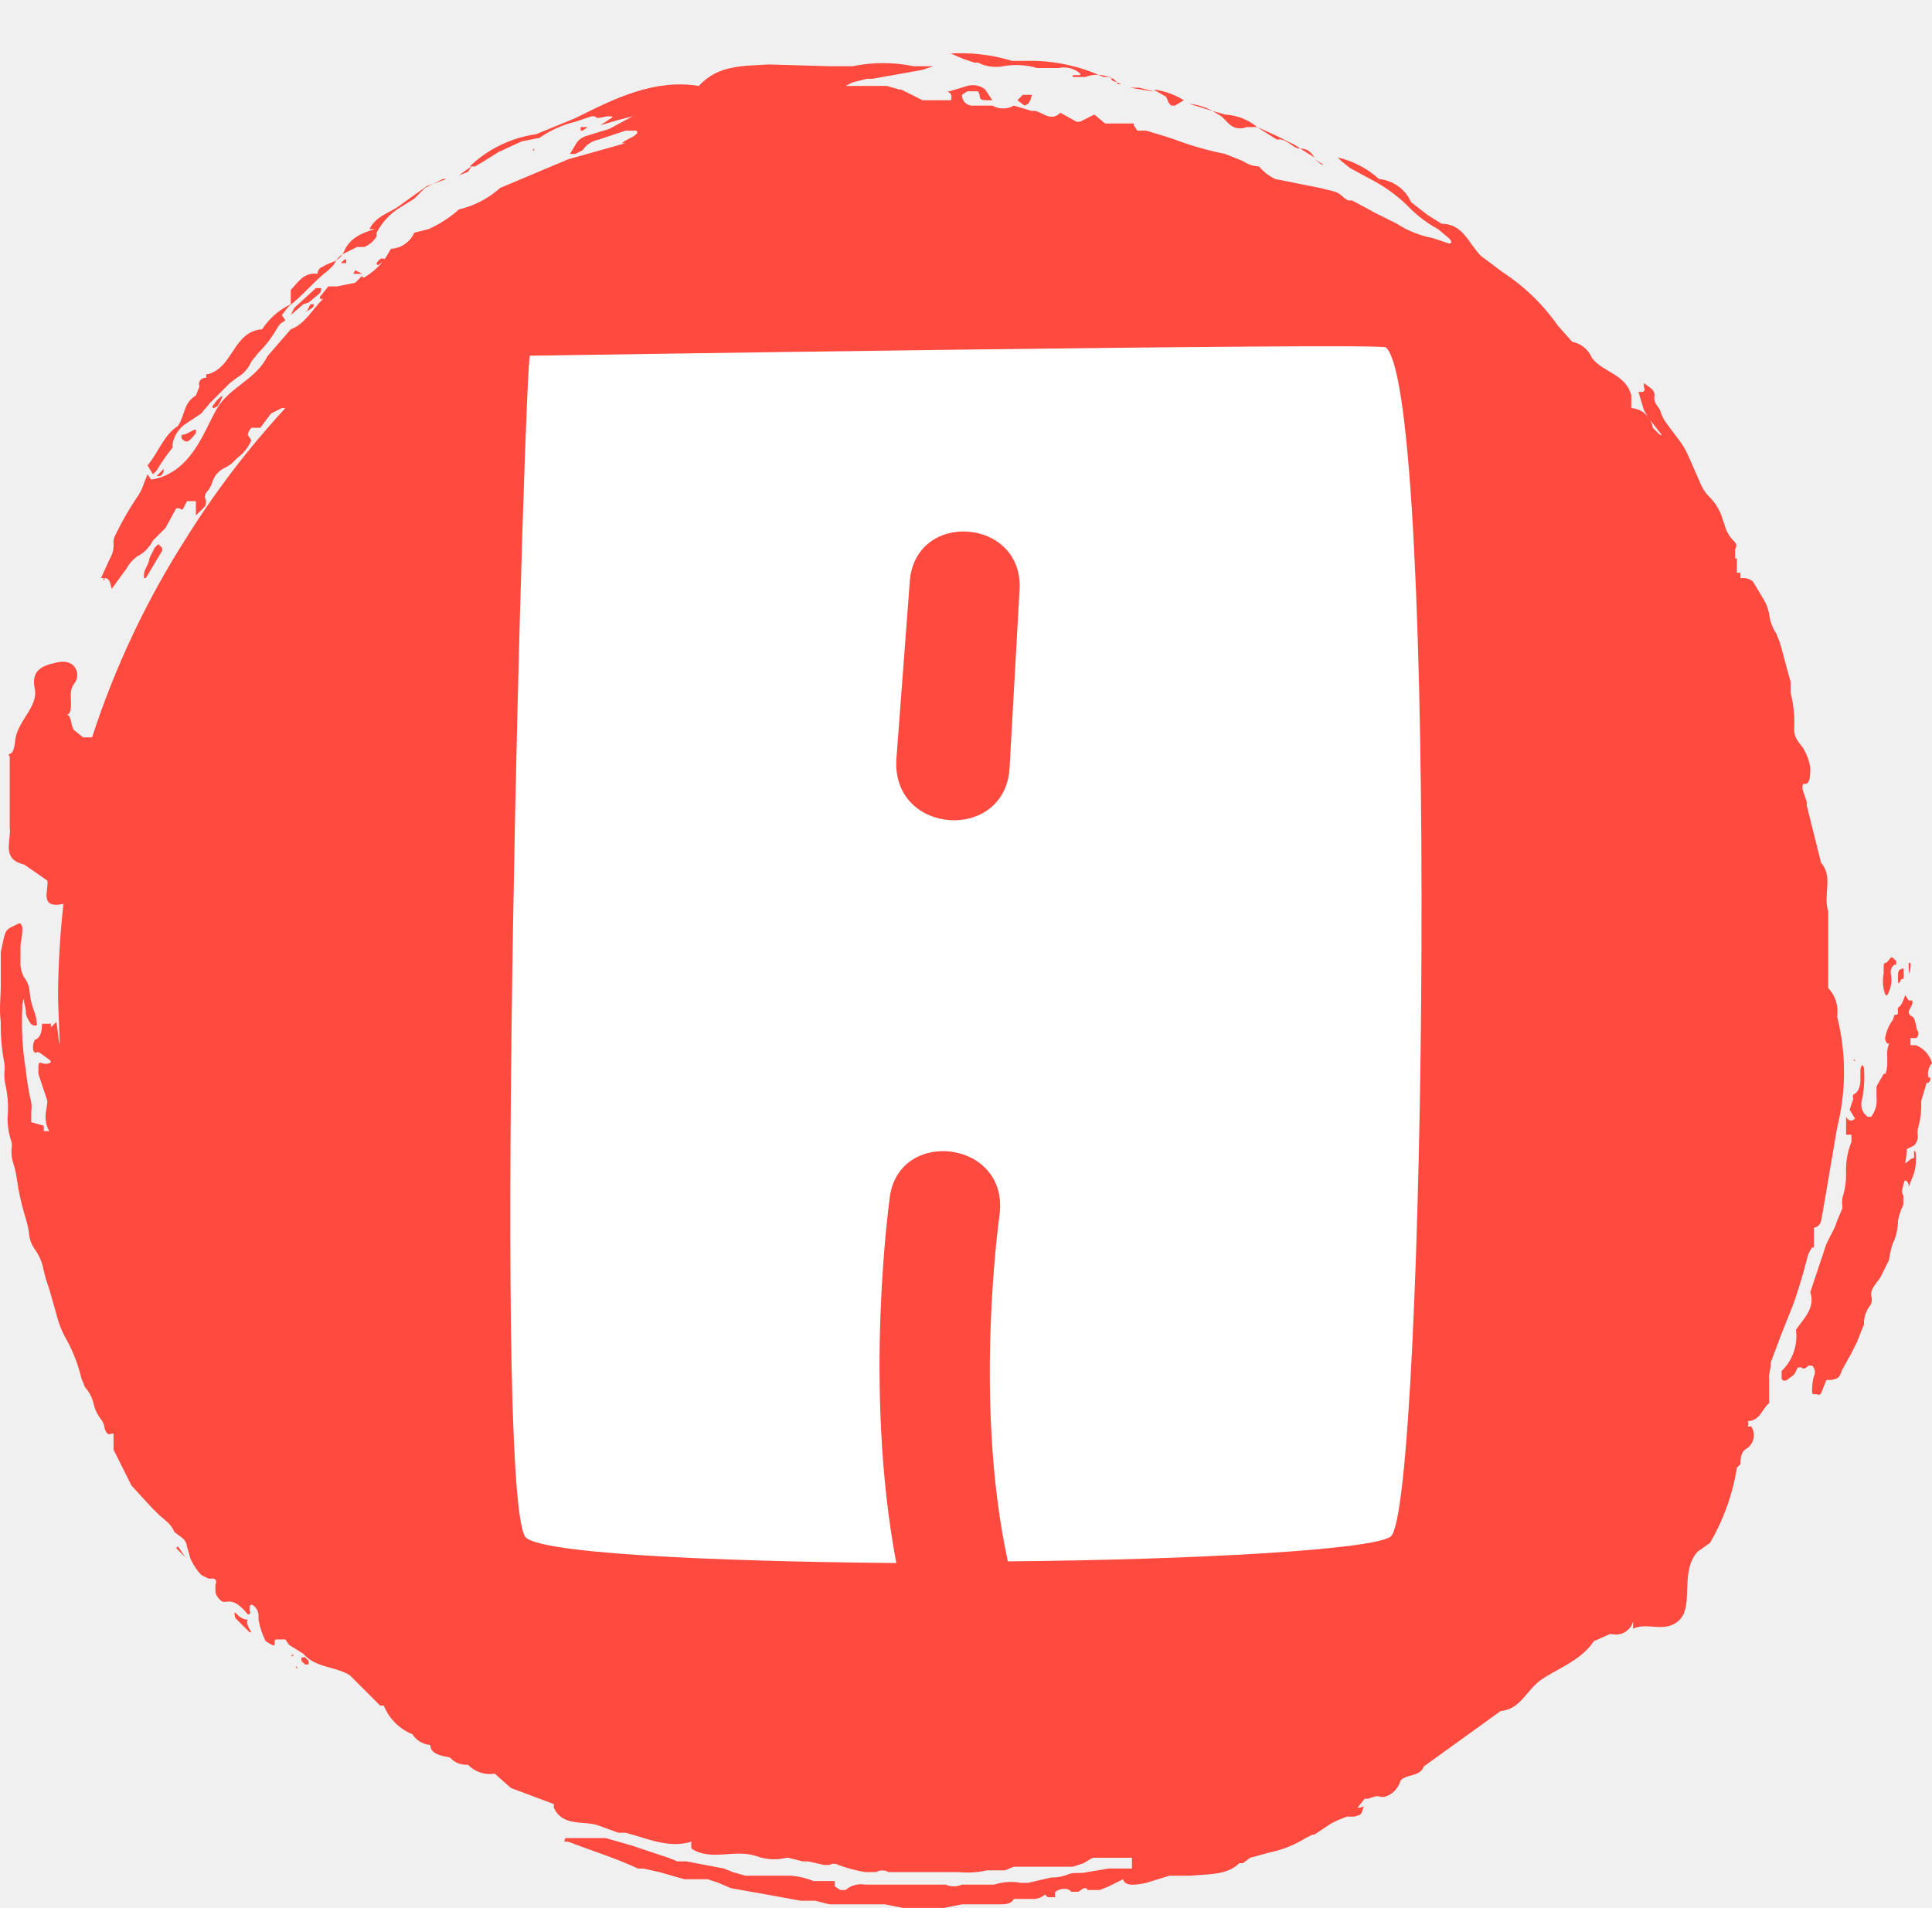
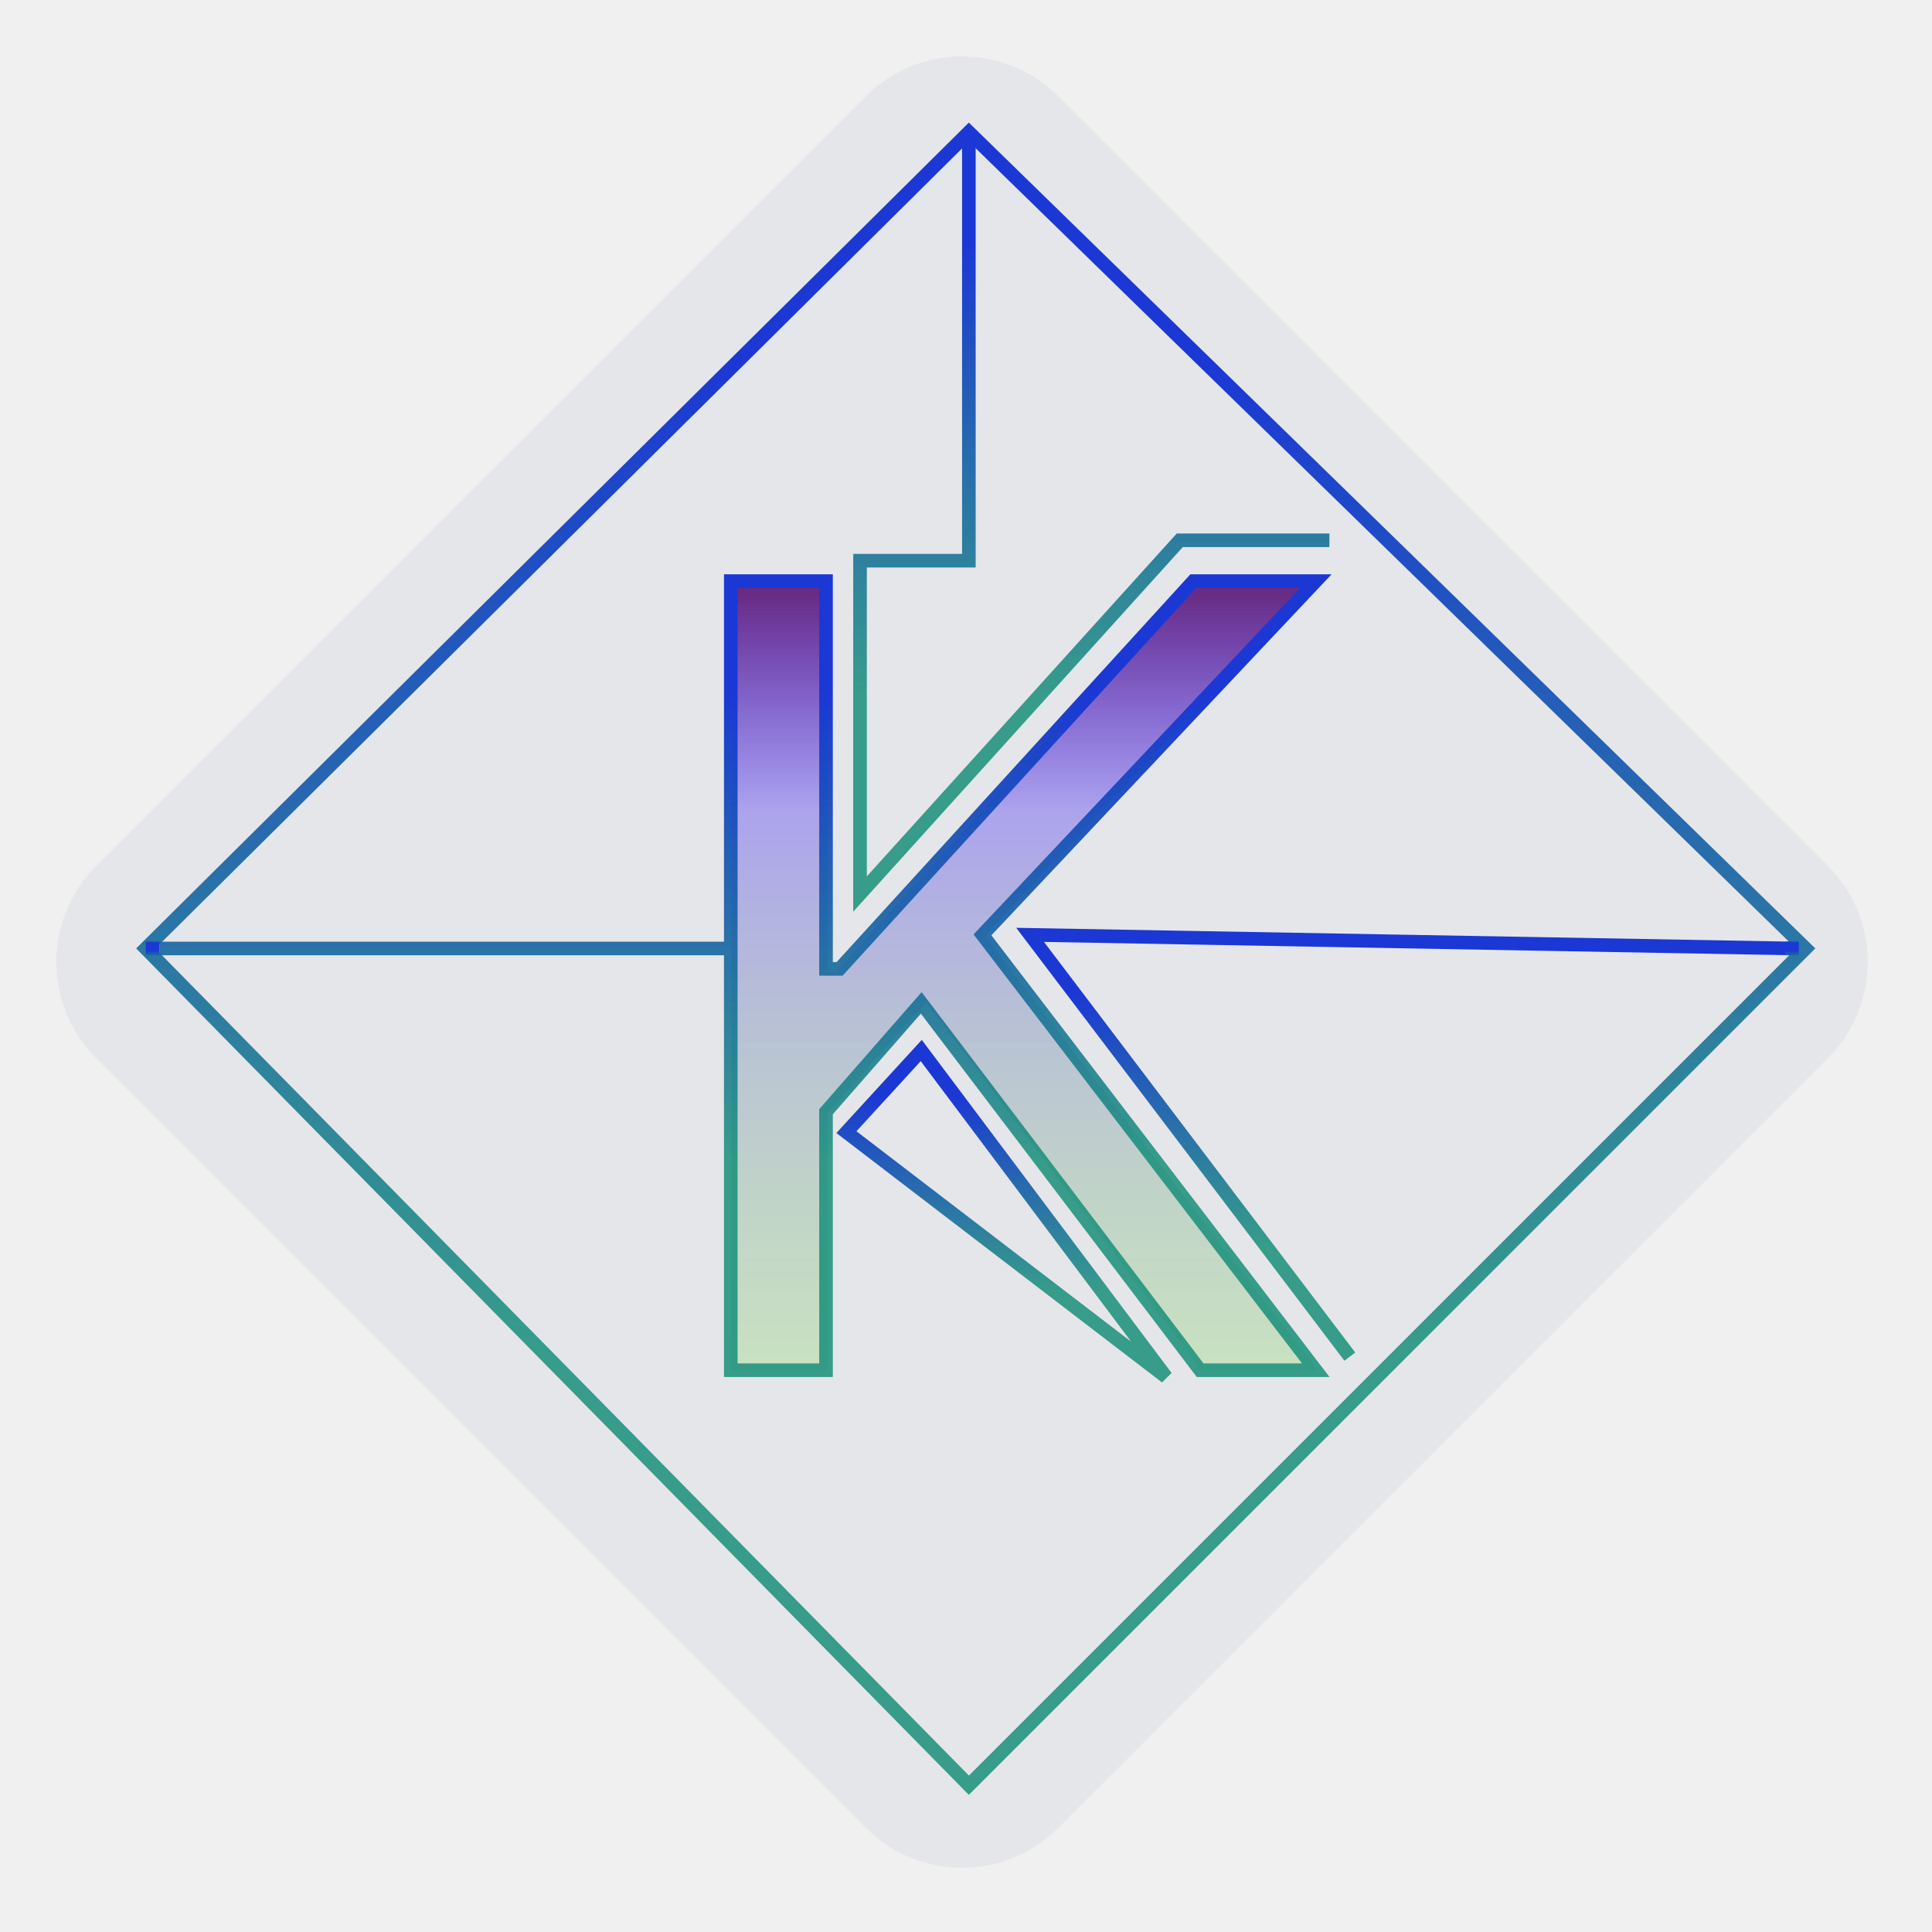
- <svg xmlns="http://www.w3.org/2000/svg" width="308.761" height="304.916" viewBox="0 0 106.008 104.687" class="css-1j8o68f" version="1.1" id="svg23">
-   <defs id="SvgjsDefs2684" />
-   <g id="SvgjsG2685" featurekey="rootContainer" transform="matrix(0.9820593,0,0,0.9820593,-0.05456052,0)" fill="#ff4a3f">
-     <g id="g17">
-       <path d="M19.8 15.3h.5l-.4-.2zm.5.1zm.8-.7c0 .1 0 .1.1.1l.4-.3c-.2-.1-.3-.1-.5.2zm.4-.2zm-4.1 2.3zm-.2.6l.3-.2c.1-.1.1-.2.1-.2h-.2l-.2.4c-.1-.1-.1 0 0 0zm2.2-2.9h-.1l-.2.2h.3zm-2.1 2.4l.6-.5c.1-.1.1-.2.1-.3h-.3l-1.2 1.1-.2.4.7-.6zm-1.1.8z" id="path3" />
-       <path d="M9.7 25v-.2a1.7 1.7 0 0 1 .7-1.1l.9-.6.5-.6.7-.7.4-.4.4-.3a1.9 1.9 0 0 0 .8-.9l.4-.5a5.9 5.9 0 0 0 1-1.3l.2-.3.3-.2-.2-.3.4-.5c.8-.6 1.4-1.4 2.2-2l.3-.3a1.4 1.4 0 0 1 .5-.6l.8-.4h.4a1.4 1.4 0 0 0 .7-.6V13a3.5 3.5 0 0 1 1.3-1.4l.8-.5.2-.2.4-.4 1-.5h.2l-1.1.4-1.4 1c-.6.5-1.4.6-1.8 1.4h.3c-.7.2-1.4.5-1.7 1.2s-.8.6-1.2.9a.4.4 0 0 0-.3.4c-.8-.1-1.1.5-1.5.9v.8a3.9 3.9 0 0 0-1.6 1.4c-1.6.1-1.6 2.1-3 2.5h-.1a.2.2 0 0 0 0 .2c-.3 0-.5.2-.4.5l-.2.5c-.7.4-.6 1.1-1 1.7-.8.5-1.1 1.5-1.7 2.2l.3.5.2-.2a11.6 11.6 0 0 1 .9-1.3zM53.9 3.3l.6.2h.2a2.2 2.2 0 0 0 1.4.2 4.1 4.1 0 0 1 1.9.1h1.2a1.4 1.4 0 0 1 1.2.3.1.1 0 0 1 0 .1H60a.1.1 0 0 0 0 .1h.7a1.8 1.8 0 0 1 1.3 0c.2 0 .1.1.2.2l.5.2h-.2c-.2-.4-.5-.4-.8-.4a9.7 9.7 0 0 0-4.3-.9h-.8A9.8 9.8 0 0 0 53 3h.2zm7.3 3.1zM50.3 4.7zm10.9 1.7h.2-.2zM19 14.7zm32.1-10zm17.6 2.2a.9.9 0 0 0 1 .2h.6a3.1 3.1 0 0 0-1.8-.7l-.7-.2.5.3zm-3.4-1.3c0 .1.1.2.2.3h.2l.5-.3a4.2 4.2 0 0 0-1.7-.6l.7.4zm7.4 2.7l.8.5c-.2-.3-.4-.5-.8-.5z" id="path5" />
-       <path d="M99 76.1l.6-1.6.6-1.5c.2-.5.6-1.8.8-2.6a1.7 1.7 0 0 1 .3-.7h.1v-1.1c.5-.1.4-.6.5-.9l.8-4.7a12.7 12.7 0 0 0 0-6.2 1.9 1.9 0 0 0-.5-1.6v-4.3c-.3-.9.3-1.9-.4-2.7L101 45a.4.4 0 0 0 0-.2l-.2-.6a.5.5 0 0 1 0-.4h.1c.3 0 .3-.5.3-.9a3 3 0 0 0-.4-1.1l-.3-.4a1.1 1.1 0 0 1-.2-.7 6.7 6.7 0 0 0-.2-2v-.6c-.2-.7-.4-1.5-.6-2.2l-.2-.5a2.5 2.5 0 0 1-.4-1.1 2.5 2.5 0 0 0-.3-.8l-.6-1a.8.8 0 0 0-.6-.2h-.1V32h-.2v-.8H97V31a.4.4 0 0 0 0-.1v-.2c.1-.2.1-.3-.1-.5a1.8 1.8 0 0 1-.4-.6l-.2-.6a2.9 2.9 0 0 0-.7-1.2 2.2 2.2 0 0 1-.5-.7l-.7-1.6a4.3 4.3 0 0 0-.6-1l-.6-.8a2.4 2.4 0 0 1-.4-.8l-.2-.3a.6.6 0 0 1-.1-.5.5.5 0 0 0-.2-.4l-.4-.3v.2c.1.2 0 .3-.1.3h-.2l.3 1 .3.5.7.9h-.1l-.2-.2-.2-.2a1.3 1.3 0 0 0-1.2-1.1v-.7c-.3-1.2-1.6-1.3-2.2-2.1a1.5 1.5 0 0 0-1.1-.9l-.8-.9a11.3 11.3 0 0 0-3.1-3l-.8-.6-.4-.3c-.7-.7-1-1.8-2.2-1.8l-.8-.5-.9-.7a2.2 2.2 0 0 0-1.8-1.3 5.1 5.1 0 0 0-2.3-1.2l.2.2.5.4 1.3.7a8.5 8.5 0 0 1 2.1 1.6 6.8 6.8 0 0 0 1.5 1.1l.6.5c.1.1.2.2.1.3H81l-.9-.3a5.6 5.6 0 0 1-2-.8l-1.2-.6-1.3-.7h-.2c-.3-.1-.4-.4-.8-.5l-.8-.2-2.5-.5a2.6 2.6 0 0 1-.9-.7 1.7 1.7 0 0 1-.9-.3l-1-.4a18.1 18.1 0 0 1-2.8-.8l-.6-.2-1-.3h-.5l-.2-.3v-.1h-1.6l-.6-.5-.4.2-.4.2h-.2l-.9-.5c-.6.6-1.1-.2-1.6-.1l-1-.3a1.2 1.2 0 0 1-1.2 0h-1.2a.6.6 0 0 1-.5-.6l.3-.2h.6a.7.7 0 0 1 .1.3c0 .2.2.2.5.2h.2l-.4-.6a1.1 1.1 0 0 0-1-.2l-1 .3H53c.3.2.2.3.2.5h-1.6l-.4-.2-.8-.4h-.1l-.7-.2h-2.3l.4-.2.8-.2h.3l1.7-.3 1.1-.2.6-.2h-1.1a8.4 8.4 0 0 0-3.4 0h-1.3L43 3.6c-1.4.1-2.8 0-3.9 1.2-2.5-.4-4.7.7-6.9 1.8l-2.2.9a6.7 6.7 0 0 0-3.7 1.8h.3l.5-.3.8-.5 1.3-.6 1-.2a6 6 0 0 1 2-.9l.9-.3h.2c.1.2.5 0 .7 0h.2c.1 0 .1.1 0 .1l-.6.4 1-.3.8-.2-1.3.7-1.3.4a1 1 0 0 0-.6.5l-.3.5h.3l.4-.2a1.4 1.4 0 0 1 .9-.6l1.5-.5h.5a.1.1 0 0 1 .1.2c-.2.2-.6.3-.8.5h.2l-3.2.9-3.8 1.6a5.2 5.2 0 0 1-2.3 1.2 6.6 6.6 0 0 1-1.7 1.1l-.8.2a1.5 1.5 0 0 1-1.3.9l-.3.5a3.7 3.7 0 0 1-1.2 1.1h-.1v-.1l-.2.2-.2.2-1 .2h-.5l-.4.5c-.1.1-.1.2 0 .2h.1c-.6.6-1 1.4-1.8 1.7L15 19.9c-.6 1.2-1.8 1.6-2.6 2.6s-1.4 3.9-3.9 4.3l-.2-.3-.2.5a2.7 2.7 0 0 1-.4.8 16.9 16.9 0 0 0-1.2 2.1.8.8 0 0 0-.1.5 1.4 1.4 0 0 1-.2.8l-.5 1.1h.2c.3 0 .3.3.4.6l.8-1.1a2.2 2.2 0 0 1 .6-.7 2 2 0 0 0 .9-.9l.3-.3.4-.4.6-1.1h.2c.1.1.1.1.2 0l.2-.4h.5v.8l.5-.5a.5.5 0 0 0 0-.5.4.4 0 0 1 .1-.3 1.5 1.5 0 0 0 .3-.5 1.3 1.3 0 0 1 .8-.9l.3-.2.3-.3a2.4 2.4 0 0 0 .8-1l-.2-.3c0-.1.1-.3.2-.4h.5l.6-.8.6-.3h.2a48.8 48.8 0 0 0-5.5 7.2h-.1.1a48.4 48.4 0 0 0-5.3 11.2h-.5l-.5-.4c-.2-.2-.1-.7-.4-.9h.1c.3-.5-.1-1.2.3-1.7s.1-1.4-.9-1.2-1.5.5-1.3 1.5-1 1.8-1.1 2.9-.5.5-.3.9v3.9c.1.8-.5 1.8.8 2.1l1.3.9c.1.5-.5 1.6.9 1.3a49.2 49.2 0 0 0-.3 5c0 1.1.1 2.2.1 3.3v-.4c-.1-.4-.1-.8-.2-1.3l-.3.3v-.2h-.5c0 .5-.1.8-.4.9a.9.9 0 0 0-.1.5c0 .1.1.3.2.2s.4.2.7.4-.2.3-.4.2-.2.1-.2.3v.3l.5 1.5c0 .3-.1.6-.1.9a1.7 1.7 0 0 0 .2.8h-.3v-.3l-.7-.2v-.6a1.5 1.5 0 0 0 0-.5 14.6 14.6 0 0 1-.3-1.8 16.6 16.6 0 0 1-.2-3.5.9.9 0 0 1 .1-.5v.2a2.9 2.9 0 0 1 .1.5.8.8 0 0 0 .1.4c.1.2.2.4.4.4s.1-.1.1-.2a2.1 2.1 0 0 0-.1-.5 4.2 4.2 0 0 1-.3-1.3 1.5 1.5 0 0 0-.3-.7 1.6 1.6 0 0 1-.2-.9v-.8c0-.3.1-.6.1-.9a.5.5 0 0 0-.1-.4h-.1c-.8.4-.7.2-1 1.6V55c0 .7-.1 1.4 0 2.1a10.8 10.8 0 0 0 .2 2.3 1.8 1.8 0 0 1 0 .5 3.1 3.1 0 0 0 .1.9 5.9 5.9 0 0 1 .1 1.3 3.9 3.9 0 0 0 .2 1.7 1.2 1.2 0 0 1 0 .4 2.1 2.1 0 0 0 .1.8 4.9 4.9 0 0 1 .2.9 14 14 0 0 0 .5 2.2 5 5 0 0 1 .2 1 1.7 1.7 0 0 0 .3.7 2.9 2.9 0 0 1 .5 1.2 8.5 8.5 0 0 0 .3 1l.4 1.4a5.4 5.4 0 0 0 .6 1.5 8.5 8.5 0 0 1 .8 2.1l.2.5a2.1 2.1 0 0 1 .5 1 2.1 2.1 0 0 0 .4.8 1 1 0 0 1 .2.5c.1.3.2.4.4.3h.1v.9l.5 1 .5 1 1.1 1.2.4.4c.3.3.7.5.9 1l.4.3a.7.7 0 0 1 .3.5l.2.7a3.3 3.3 0 0 0 .6.9l.4.2h.3a.2.2 0 0 1 .1.3 2.5 2.5 0 0 0 0 .5.9.9 0 0 0 .4.5h.2c.4-.1.8.2 1.2.7h.1c0-.1.1-.1 0-.2v-.2c0-.1.1-.2.2-.1a.7.7 0 0 1 .3.6v.2a4.3 4.3 0 0 0 .4 1.2c.5.3.5.3.5.1s0-.2.2-.2h.4l.2.3.8.5c.7.8 1.8.7 2.6 1.2l1.7 1.7h.2a2.9 2.9 0 0 0 1.6 1.6 1.3 1.3 0 0 0 1 .6c0 .5.6.6 1.1.7a1.2 1.2 0 0 0 .8.4h.2a1.7 1.7 0 0 0 1.5.5l.9.8 2.4.9v.2c.5 1.1 1.7.7 2.5 1l1.1.4h.4c1.2.3 2.4.9 3.7.5a.7.7 0 0 0 0 .4c1.1.7 2.4 0 3.6.4a2.9 2.9 0 0 0 1.7.1h.1l.8.2h.3l.9.2h.3a.5.5 0 0 1 .5 0 7.9 7.9 0 0 0 1.5.4h.6a.7.7 0 0 1 .7 0h3.9a5 5 0 0 0 1.6-.1h1l.5-.2H60l.6-.2.5-.3h2.2v.6H62l-1.2.2c-.4.1-.7 0-1 .1a2.4 2.4 0 0 1-1 .2l-1.3.3h-.4a3.1 3.1 0 0 0-1.5.1h-1.8a1.1 1.1 0 0 1-.9 0h-4.5a1.3 1.3 0 0 0-1.1.3H47l-.3-.2v-.3h-1.2a4.1 4.1 0 0 0-1.3-.3h-2.5l-.7-.2-.5-.2-2.1-.4h-.5l-.5-.2-2.1-.7-1.4-.4h-2.2c-.1 0-.1.1-.1.2h.2c1.3.5 2.6.9 3.9 1.5h.3l.9.2 1.4.4h1.3l.6.2.7.3 1.7.3 1.1.2 1.1.2h.8l.8.2h3.1l1 .2h2.3l1-.2H56c.4 0 .6-.1.7-.3h1a1 1 0 0 0 .8-.3c-.1.1 0 .1.1.2h.4v-.2c0-.1 0-.1.2-.2s.6-.1.7.1h.4l.3-.2c.2 0 .2 0 .2.1h.7l.5-.2.8-.4c.1.3.4.4 1.3.2l1.3-.4h1.2c.9-.1 2 0 2.7-.7h.2l.4-.3 1.1-.3a6.1 6.1 0 0 0 2-.8l.4-.2h.1l.9-.6.4-.2.5-.2h.4c.4-.1.4-.1.5-.4s0-.1-.2-.1h-.1l.4-.5h.2c.3-.1.5-.2.7-.1h.2a1.3 1.3 0 0 0 .9-.9c.3-.4 1.1-.2 1.3-.8l4.3-3.1c1.1-.1 1.4-1.1 2.2-1.7s2.3-1.1 3-2.2l.9-.4h.1a1 1 0 0 0 1.2-.7v.4c.8-.4 1.8.3 2.6-.5s0-2.7 1-3.8l.7-.5a12.1 12.1 0 0 0 1.5-4.2l.2-.2c0-.3 0-.7.4-.9a.9.9 0 0 0 .2-1.2h-.2a.3.3 0 0 0 0-.3c.7 0 .8-.7 1.2-1V77a.5.5 0 0 1 0-.2 3.8 3.8 0 0 0 .1-.7zM5.9 32.2z" id="path7" />
-       <path d="M26.4 9.3l-.3.2-.4.3.5-.2zm6.1-2h.1l.3-.2h-.4zm-2.6 1l-.1.1h.1v-.1zm-1.5 1.4zm1.3-.2zm-6.3 3.1zM9.2 26.2l-.4.4H9a.4.4 0 0 0 .2-.4zm3-3.5a2.1 2.1 0 0 0 .3-.6 1.5 1.5 0 0 0-.5.5c-.1.1-.1.2 0 .2zM11 24.2V24c-.2 0-.5.3-.8.3v.2c.3.3.4.2.8-.3zm3 66.2zM73.9 9.2h.1l-.5-.3zm-2.5-1.4c.5-.1.8.4 1.2.5h.1l-.3-.2-1-.5-1.1-.5.3.2zM52.8 3.1zm11.7 2h-.1l-1.2-.2h.5zm2 .7l1.3.4a3.3 3.3 0 0 0-1.3-.4zm-9 0a1 1 0 0 0 .2-.5h-.5l-.3.3.4.3zm9 1.6zM49.9 4.2zm2.9.7zM48.5 4zm13.8 2.1a.5.5 0 0 0 0 .1zm44.8 52.3h-.3V58h.3c.1 0 .2-.3.1-.4s-.1-.7-.3-.8a.3.3 0 0 1-.2-.3l.2-.4a.4.4 0 0 0 0-.2h-.2l-.2-.3c-.1.3-.2.6-.4.7a.5.5 0 0 0 0 .2c0 .1 0 .2-.1.2h-.1a1.1 1.1 0 0 1-.1.3 2.3 2.3 0 0 0-.4.9.4.4 0 0 0 .1.4h.1a1.7 1.7 0 0 0-.1.8v.4a1.8 1.8 0 0 1-.1.5h-.1l-.4.7v.6a1.5 1.5 0 0 1-.3 1.1h-.2l-.2-.2a.9.9 0 0 1-.1-.8 6.5 6.5 0 0 0 .1-1.7c0-.1-.1-.2-.1-.2a.5.5 0 0 0-.1.3v.6c0 .2-.1.6-.3.7s-.1.2-.1.3l-.2.6.3.5c-.2.2-.4.1-.5-.1v1h.3v.4a4.2 4.2 0 0 0-.3 1.4 3.3 3.3 0 0 0 0 .4 4 4 0 0 1-.2 1.3 2 2 0 0 0 0 .6l-.3.7a3.2 3.2 0 0 1-.3.7l-.3.6-.9 2.7c.3.9-.4 1.5-.8 2.1a2.7 2.7 0 0 1-.8 2.3v.4c0 .1.1.2.3.1l.4-.3.2-.4h.2c.1.1.2.1.4-.1h.2a.5.5 0 0 1 .1.6 2.9 2.9 0 0 0-.1.8c0 .1 0 .2.1.2h.2c.1.1.2 0 .3-.3l.2-.5h.3c.4-.1.4-.1.6-.6l.5-.9.3-.6.4-1a1.6 1.6 0 0 1 .3-1 .6.6 0 0 0 .1-.6c0-.2 0-.3.2-.6l.3-.4.5-1a4.7 4.7 0 0 1 .2-.9 3 3 0 0 0 .3-1.3 3.8 3.8 0 0 1 .3-.9v-.5c-.1-.2-.1-.2 0-.6s.1-.2.2-.2a.4.4 0 0 1 .1.3l.2-.5a2.3 2.3 0 0 0 .2-.9v-.3c0-.1 0-.3-.1-.3v.4c-.2 0-.3.2-.5.3a6.4 6.4 0 0 0 .1-.8l.4-.2a.7.7 0 0 0 .2-.6 1.4 1.4 0 0 1 0-.3 4.8 4.8 0 0 0 .2-1.4v-.2l.3-1h.1a.3.3 0 0 0 .1-.3h-.1a.9.9 0 0 1 .2-.8 1.5 1.5 0 0 0-.9-1zm-1.2 7.8zm-.2-9.9zm0 0zM9.1 30.8a.3.3 0 0 0 0-.2l-.2-.2-.2.2-.3.6c0 .3-.3.6-.3.9v.2h.1zm96.3 24.8h.1a1.7 1.7 0 0 0 .2-1.2.5.5 0 0 1 .2-.5h.1v-.2l-.2-.2h-.1c-.1.1-.2.3-.3.3s-.1.1-.1.3v.3a2.2 2.2 0 0 0 .1 1.2zM13.2 90.1c-.1 0 0 .2 0 .3l.8.8h.1c-.2-.3-.3-.6-.2-.7a.9.9 0 0 1-.5-.2zm.8.3zm92.3-35.7h.1a2 2 0 0 0 0-.6c-.3.1-.3.1-.3.6s.1.1.2 0z" id="path9" />
-       <path d="M106.7 62a.6.6 0 0 0 .1-.5c0-.1-.1-.2-.1-.1h-.2v.2c0 .4.1.5.2.4zm.1-8.2h-.1v.6a1 1 0 0 0 .1-.6zM17.1 92.6h-.2v.2l.2.2h.2v-.2zm86.6-33.3c0-.1 0-.1-.1-.1zM9.9 86.5l.5.5-.4-.6z" id="path11" />
-       <circle cx="10.5" cy="87.1" transform="rotate(-24.8 10.4 87.159)" id="circle13" />
-       <path d="M9.7 30.1h-.1v.2-.2h.1zm83.2-6.6l-.2-.3h-.1zm-14.7 77.1zM5.9 32.2zm-.1.2a.3.3 0 0 0 .1-.2v.2zm1.9-4.9zM61.5 2.4zm42.8 58.2v.1-.1zM16.4 92.5h-.1c.1.1.2 0 .1-.1zm.2.7h.1l-.1-.1v.1zm73.9-71.3zm15.2 34.4zM14.6 91.7zm92.1-37zm-.8 11.4zM34.6 0z" id="path15" />
-     </g>
-   </g>
-   <g id="SvgjsG2686" featurekey="nameFeature-0" transform="matrix(2.284354,0,0,2.284354,27.98006,-5.60952)" fill="#ffffff">
-     <path d="M9.6 16.48 l-0.32 4.24 c-0.08 1.8 2.6 1.96 2.72 0.2 l0.24 -4.28 c0.12 -1.76 -2.56 -1.96 -2.64 -0.16 z M0.48 11 l0 0 c0.04 0 20.48 -0.32 20.56 -0.2 c1.28 1.12 0.96 27.8 0.12 28.56 c-0.4 0.32 -4.64 0.56 -9.2 0.6 c-0.84 -3.84 -0.2 -8.32 -0.2 -8.32 c0.24 -1.8 -2.44 -2.12 -2.64 -0.4 c0 0.04 -0.64 4.52 0.16 8.76 c-4.56 -0.04 -8.68 -0.24 -8.92 -0.64 c-0.8 -1.44 0 -28.28 0.12 -28.36 z" id="path20" />
-   </g>
+ <svg xmlns="http://www.w3.org/2000/svg" width="142" height="142" viewBox="0 0 142 142" fill="none">
+   <rect y="70.711" width="100" height="100" rx="10" transform="rotate(-45 0 70.7107)" fill="#E5E6E9" />
+   <path d="M53.756 100.711V42.529H60.802V71.392H61.483L87.62 42.529H96.824L72.392 68.779L96.824 100.711H88.302L68.074 73.665L60.802 81.847V100.711H53.756Z" fill="url(#paint0_linear_4_28)" />
+   <path d="M71.211 9.711L10.711 69.711L71.211 131.211L132.711 69.711L71.211 9.711Z" stroke="url(#paint1_linear_4_28)" />
+   <path d="M11.711 69.711H53.711V100.711H60.711V81.711L67.711 73.711L88.211 100.711H96.711L72.211 68.711L96.711 42.711H87.711L61.711 71.211H60.711V42.711H53.711V69.211" stroke="url(#paint2_linear_4_28)" />
+   <path d="M131.711 69.711L75.711 68.711L99.211 99.711" stroke="url(#paint3_linear_4_28)" />
+   <path d="M67.711 77.211L62.211 83.211L85.711 101.211L67.711 77.211Z" stroke="url(#paint4_linear_4_28)" />
+   <path d="M132.211 69.711H131.211" stroke="url(#paint5_linear_4_28)" />
+   <path d="M10.711 69.711H11.711" stroke="url(#paint6_linear_4_28)" />
+   <path d="M71.211 10.211V41.211H63.211V65.711L86.711 39.711H97.711" stroke="url(#paint7_linear_4_28)" />
+   <defs>
+     <linearGradient id="paint0_linear_4_28" x1="74.711" y1="22.711" x2="74.711" y2="101.711" gradientUnits="userSpaceOnUse">
+       <stop offset="0.265" stop-color="#682B84" />
+       <stop offset="0.468" stop-color="#3D1FF5" stop-opacity="0.334" />
+       <stop offset="1" stop-color="#54D119" stop-opacity="0.191" />
+       <stop offset="1" stop-color="white" stop-opacity="0" />
+     </linearGradient>
+     <linearGradient id="paint1_linear_4_28" x1="71.711" y1="9.711" x2="71.711" y2="131.211" gradientUnits="userSpaceOnUse">
+       <stop offset="0.14" stop-color="#1B38D4" />
+       <stop offset="0.739" stop-color="#138D77" stop-opacity="0.83" />
+     </linearGradient>
+     <linearGradient id="paint2_linear_4_28" x1="54.211" y1="42.711" x2="54.211" y2="100.711" gradientUnits="userSpaceOnUse">
+       <stop offset="0.14" stop-color="#1B38D4" />
+       <stop offset="0.739" stop-color="#138D77" stop-opacity="0.83" />
+     </linearGradient>
+     <linearGradient id="paint3_linear_4_28" x1="103.711" y1="68.711" x2="103.711" y2="99.711" gradientUnits="userSpaceOnUse">
+       <stop offset="0.14" stop-color="#1B38D4" />
+       <stop offset="0.739" stop-color="#138D77" stop-opacity="0.83" />
+     </linearGradient>
+     <linearGradient id="paint4_linear_4_28" x1="73.961" y1="77.211" x2="73.961" y2="101.211" gradientUnits="userSpaceOnUse">
+       <stop offset="0.14" stop-color="#1B38D4" />
+       <stop offset="0.739" stop-color="#138D77" stop-opacity="0.83" />
+     </linearGradient>
+     <linearGradient id="paint5_linear_4_28" x1="131.711" y1="69.711" x2="131.711" y2="70.711" gradientUnits="userSpaceOnUse">
+       <stop offset="0.14" stop-color="#1B38D4" />
+       <stop offset="0.739" stop-color="#138D77" stop-opacity="0.83" />
+     </linearGradient>
+     <linearGradient id="paint6_linear_4_28" x1="11.211" y1="69.711" x2="11.211" y2="70.711" gradientUnits="userSpaceOnUse">
+       <stop offset="0.14" stop-color="#1B38D4" />
+       <stop offset="0.739" stop-color="#138D77" stop-opacity="0.83" />
+     </linearGradient>
+     <linearGradient id="paint7_linear_4_28" x1="80.461" y1="10.211" x2="80.461" y2="65.711" gradientUnits="userSpaceOnUse">
+       <stop offset="0.14" stop-color="#1B38D4" />
+       <stop offset="0.739" stop-color="#138D77" stop-opacity="0.83" />
+     </linearGradient>
+   </defs>
</svg>
